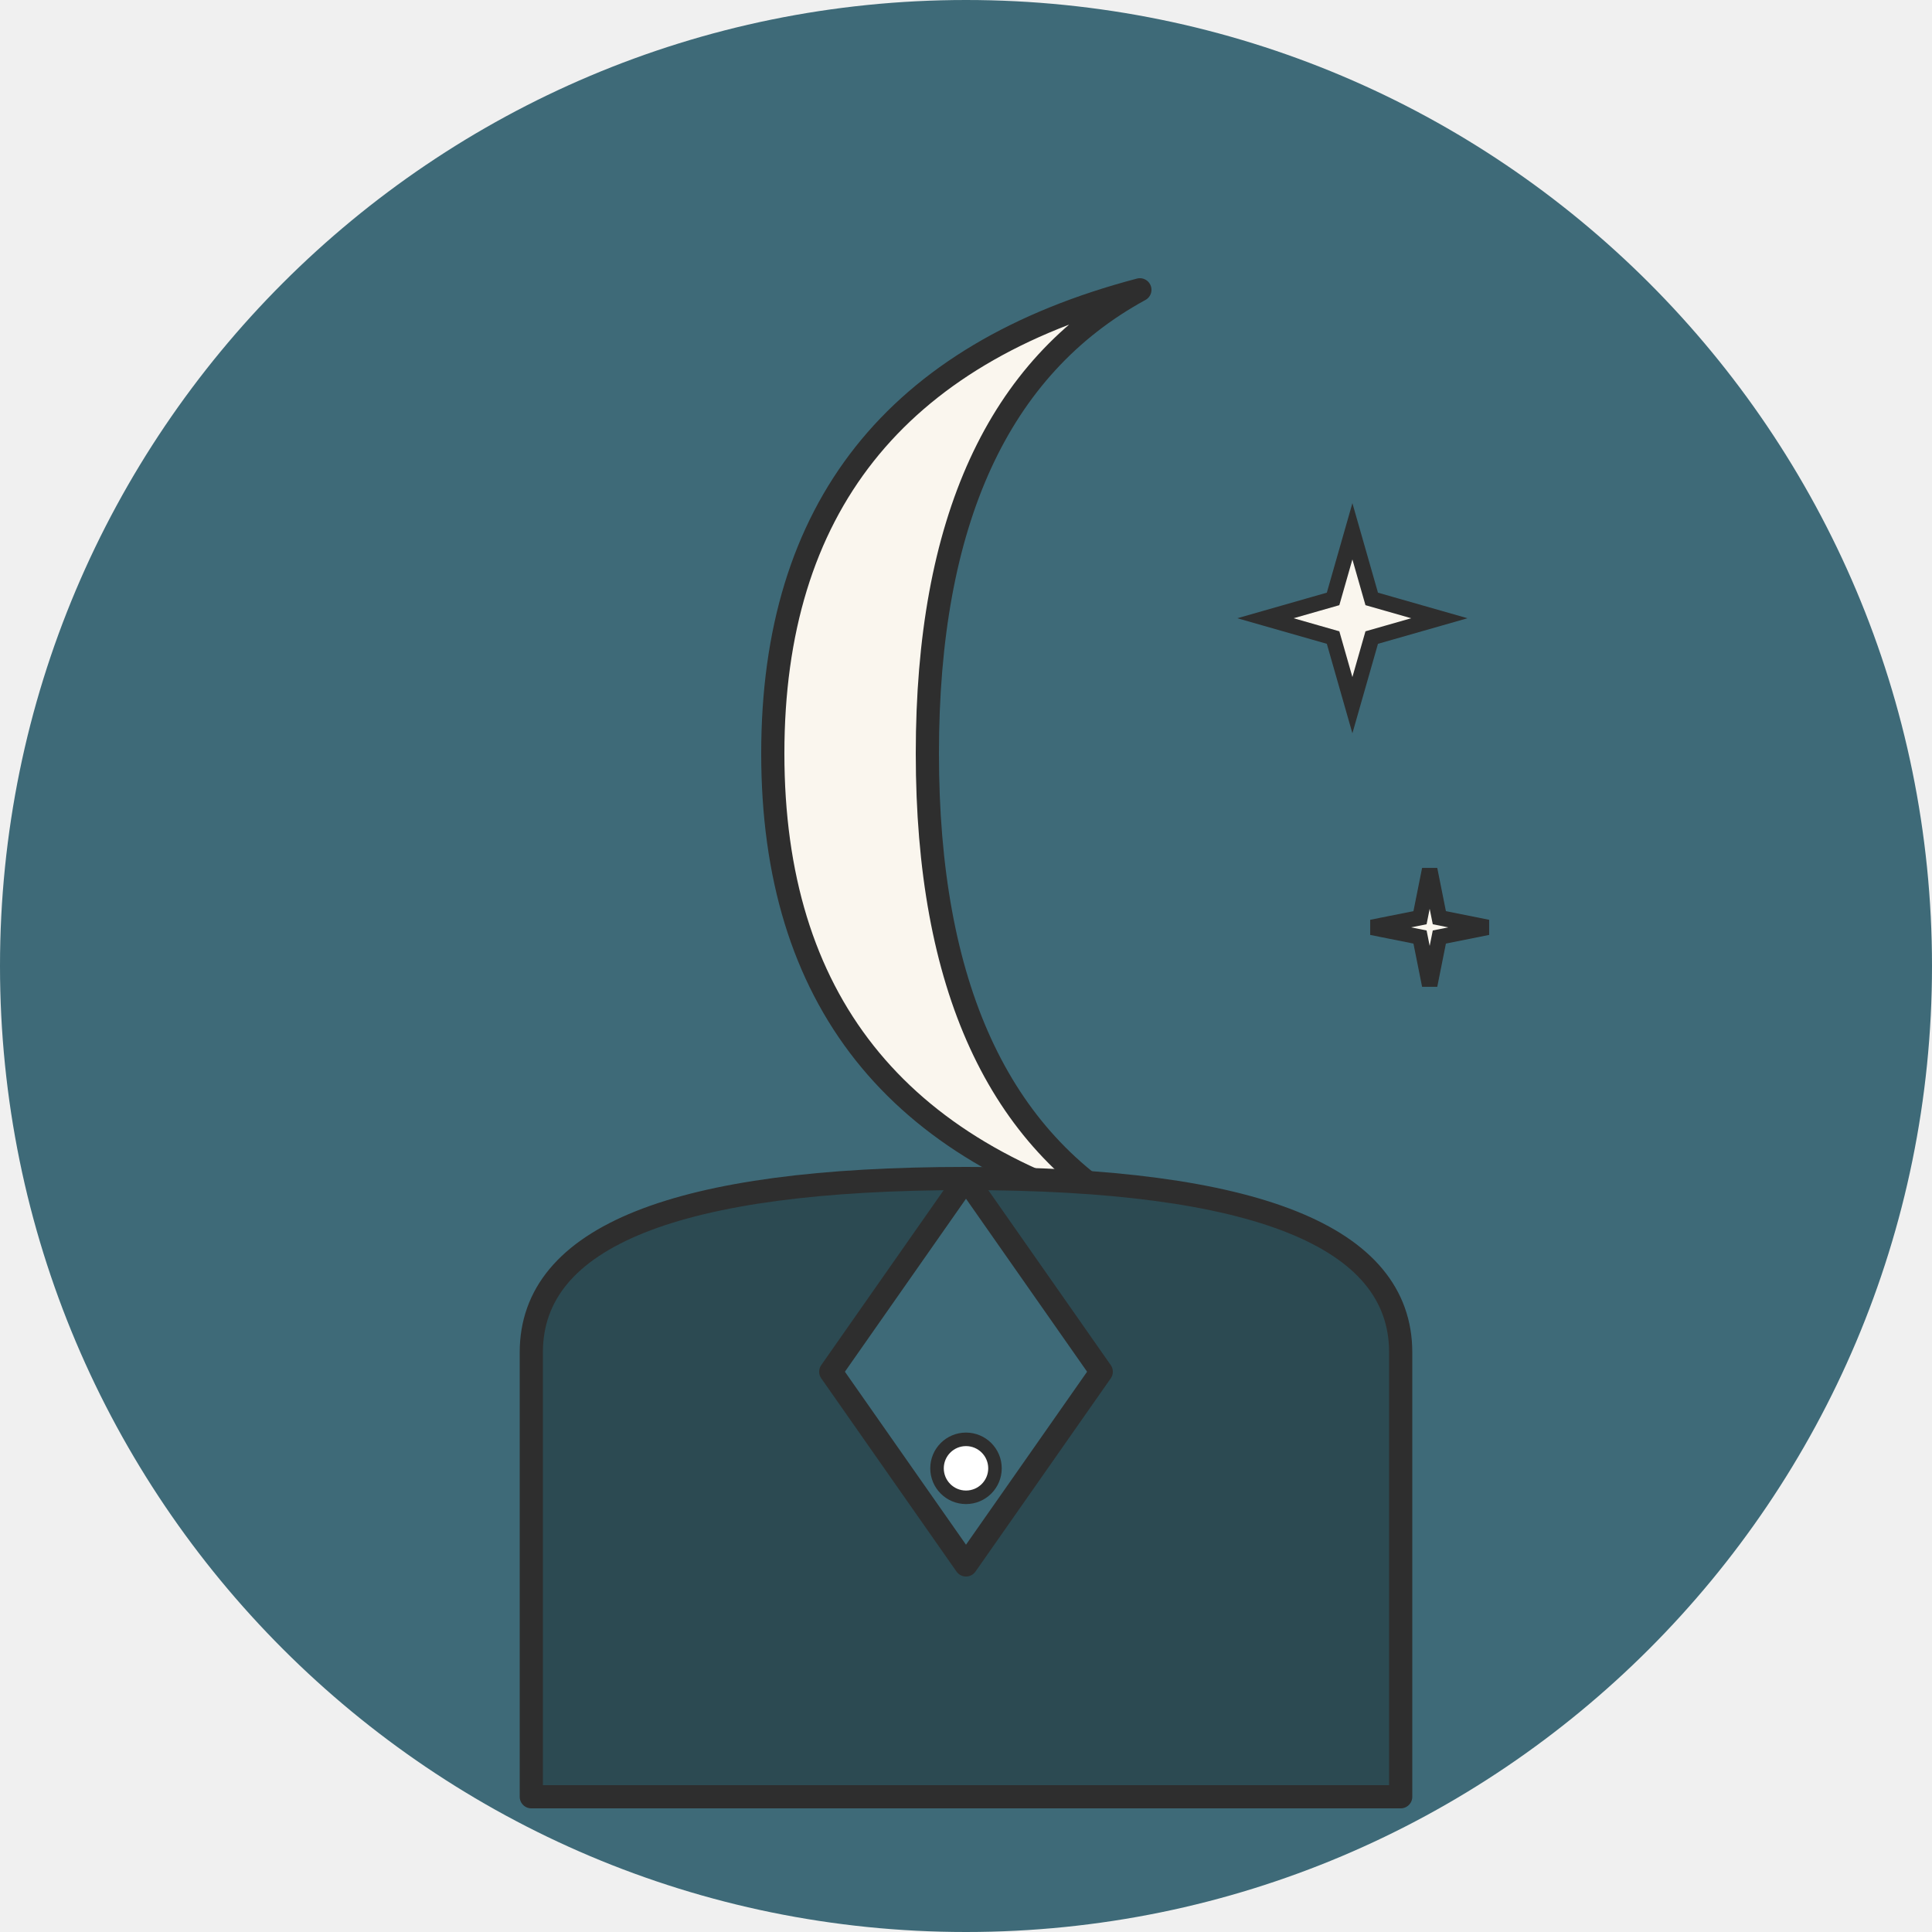
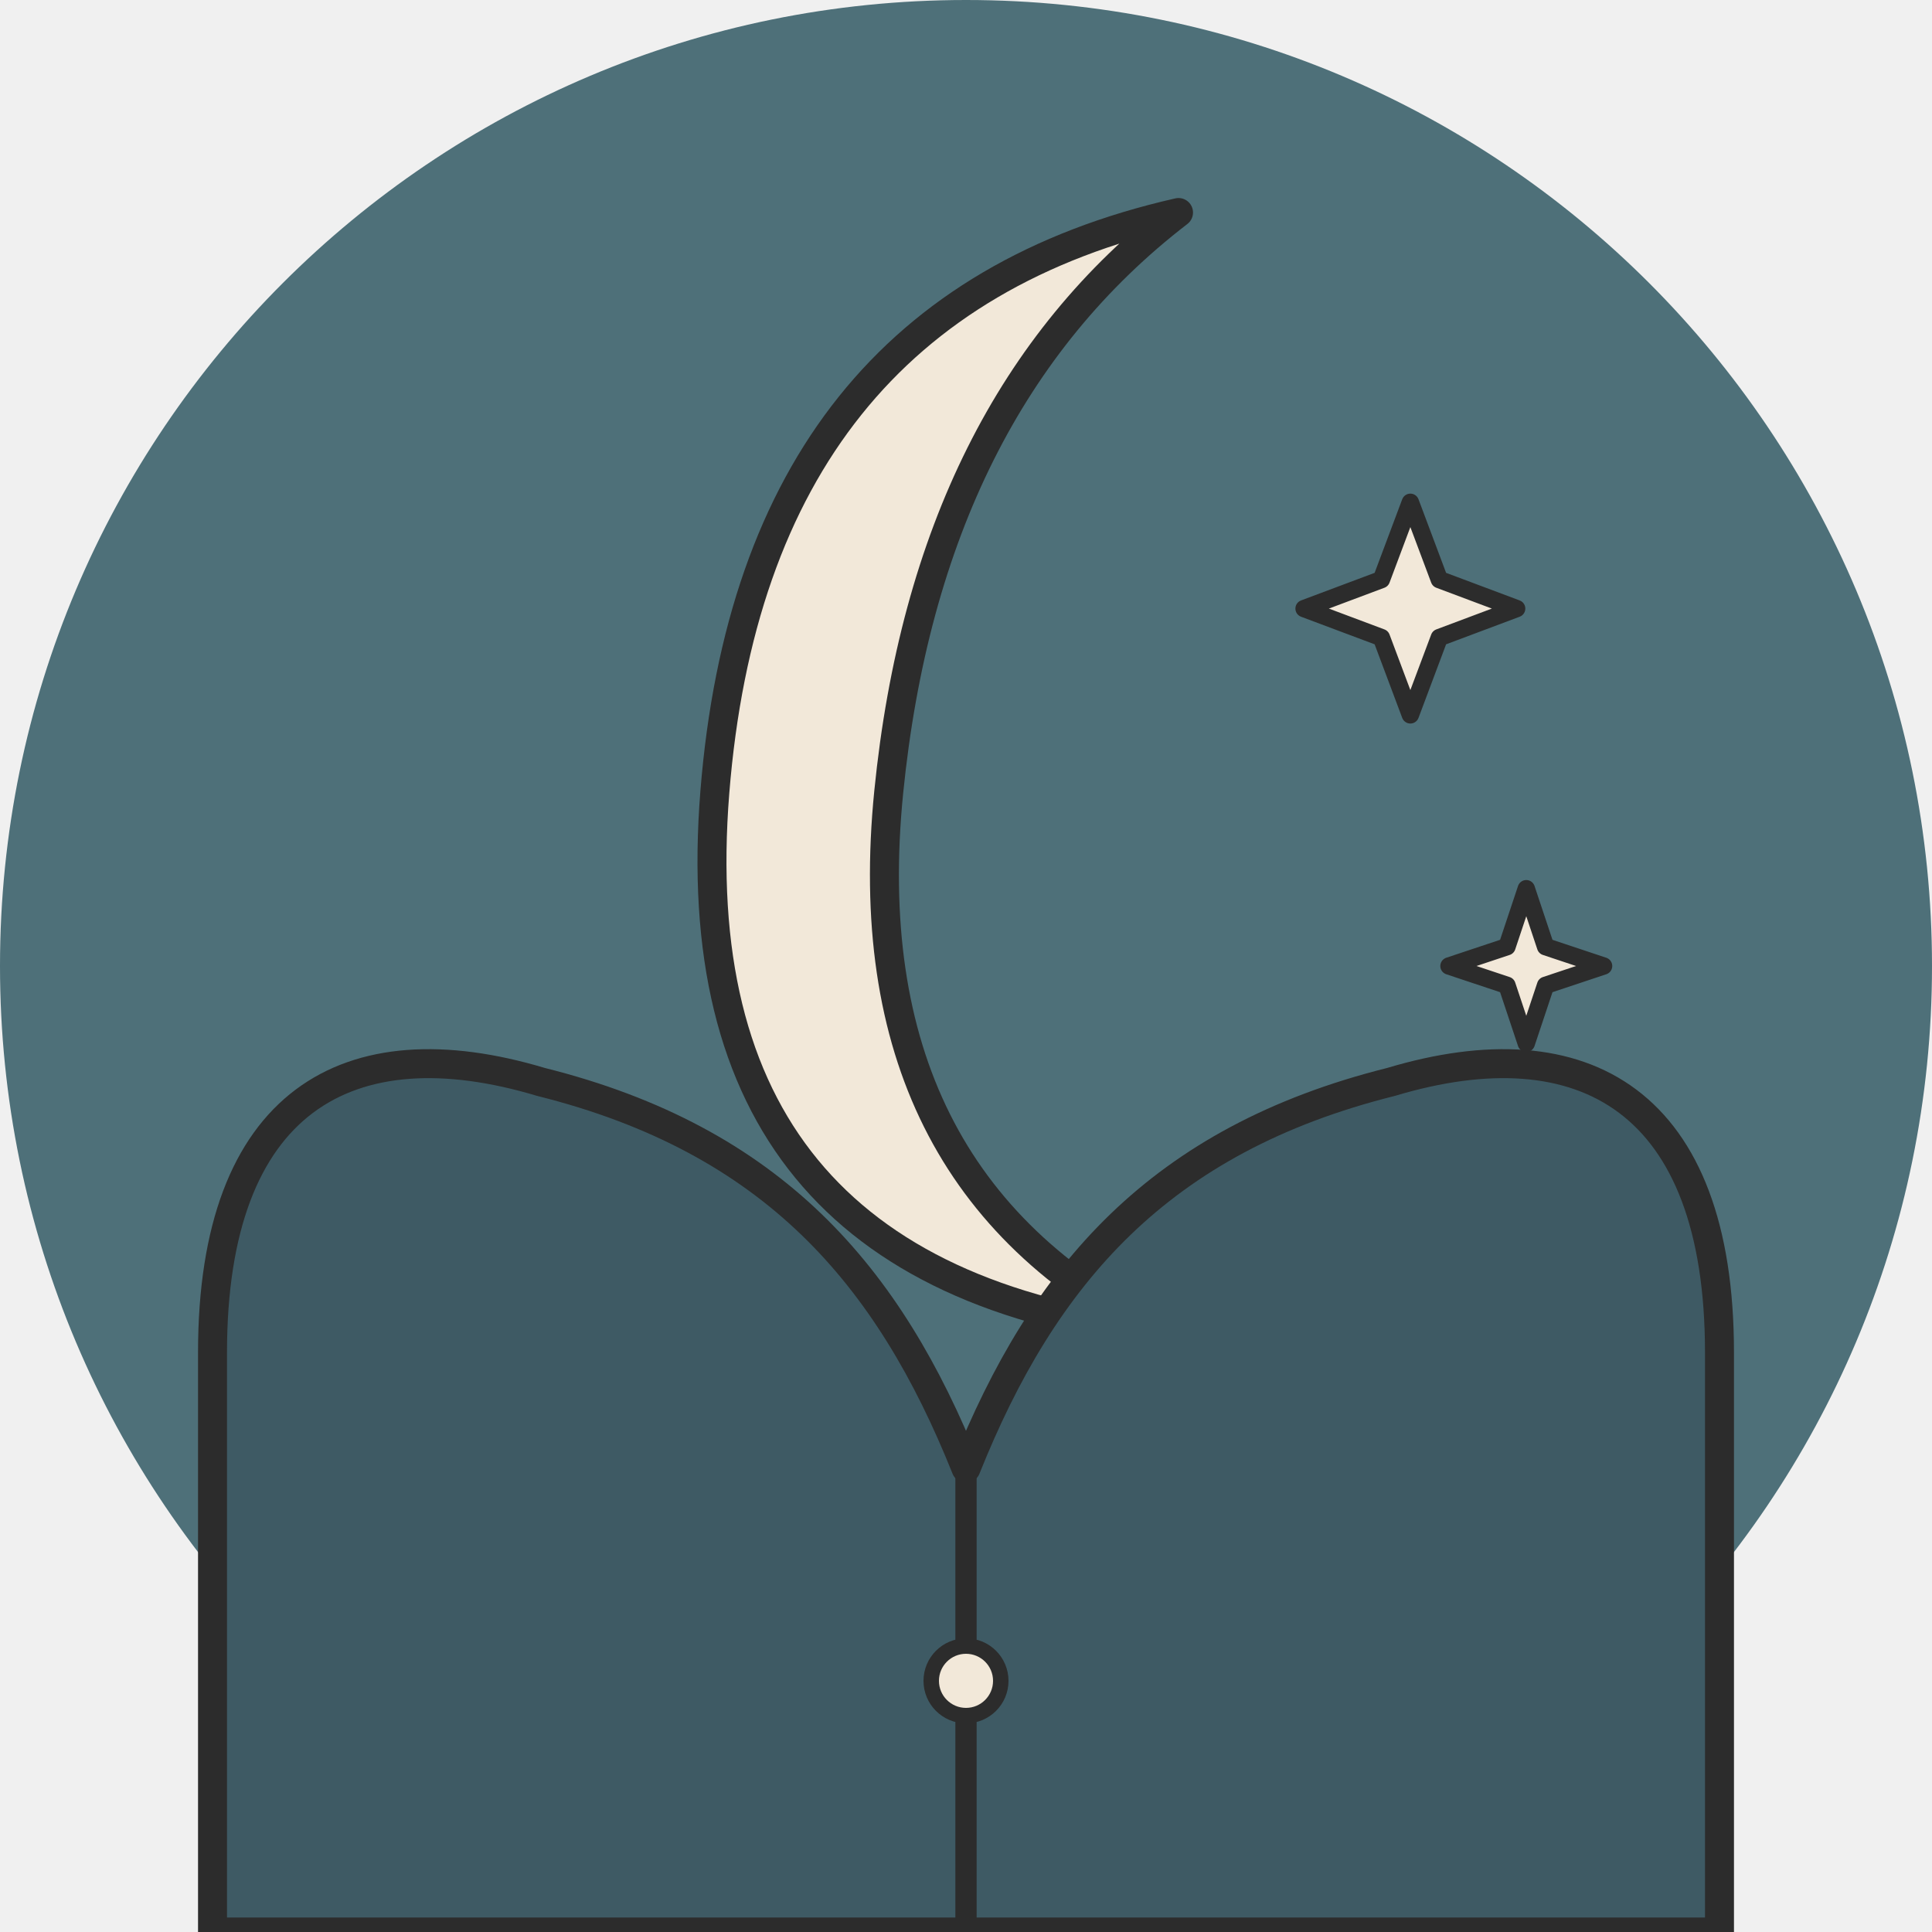
<svg xmlns="http://www.w3.org/2000/svg" viewBox="0 0 200 200" role="img" aria-label="Luna">
-   <circle cx="100" cy="100" r="100" fill="#3E6A78" />
-   <path d="M118 30 Q80 40 80 78 Q80 116 118 126 Q96 114 96 78 Q96 42 118 30 Z" fill="#FAF6EE" stroke="#2E2E2E" stroke-width="2.4" stroke-linejoin="round" />
-   <g fill="#FAF6EE" stroke="#2E2E2E" stroke-width="1.6">
-     <path d="M140 55 L142 62 L149 64 L142 66 L140 73 L138 66 L131 64 L138 62 Z" />
-     <path d="M148 90 L149 95 L154 96 L149 97 L148 102 L147 97 L142 96 L147 95 Z" />
+   <circle cx="100" cy="100" r="100" fill="#4E7079" />
+   <path d="M122 22 Q78 32 74 82 Q70 132 120 138 Q88 122 92 82 Q96 42 122 22 Z" fill="#F2E8D9" stroke="#2C2C2C" stroke-width="3" stroke-linejoin="round" />
+   <g fill="#F2E8D9" stroke="#2C2C2C" stroke-width="1.8" stroke-linejoin="round">
+     <path d="M146 52 L149 60 L157 63 L149 66 L146 74 L143 66 L135 63 L143 60 Z" />
+     <path d="M158 92 L160 98 L166 100 L160 102 L158 108 L156 102 L150 100 L156 98 Z" />
  </g>
-   <path d="M55 140 Q55 122 100 122 Q145 122 145 140 L145 186 L55 186 Z" fill="#2C4A52" stroke="#2E2E2E" stroke-width="2.4" stroke-linejoin="round" />
-   <path d="M100 122 L86 142 L100 162 L114 142 Z" fill="#3E6A78" stroke="#2E2E2E" stroke-width="2.4" stroke-linejoin="round" />
-   <circle cx="100" cy="152" r="3" fill="#FFFFFF" stroke="#2E2E2E" stroke-width="1.4" />
+   <path d="M22 200 L22 140 C22 114 36 106 56 112 C80 118 92 132 100 152 C108 132 120 118 144 112 C164 106 178 114 178 140 L178 200 Z" fill="#3E5A64" stroke="#2C2C2C" stroke-width="3" stroke-linejoin="round" />
+   <path d="M100 152 L100 200" stroke="#2C2C2C" stroke-width="2.2" />
+   <circle cx="100" cy="174" r="3.6" fill="#F2E8D9" stroke="#2C2C2C" stroke-width="1.6" />
</svg>
